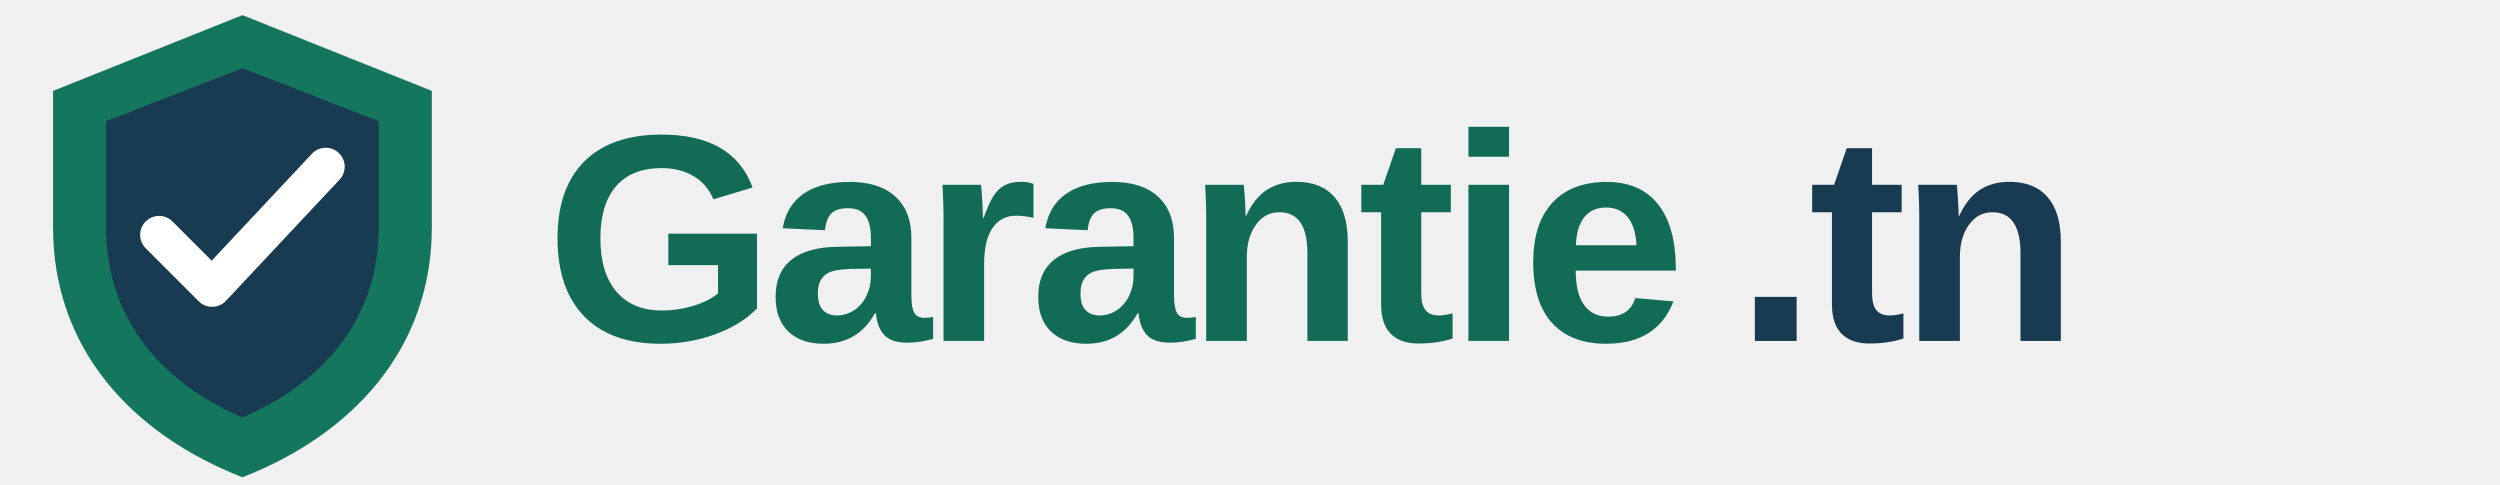
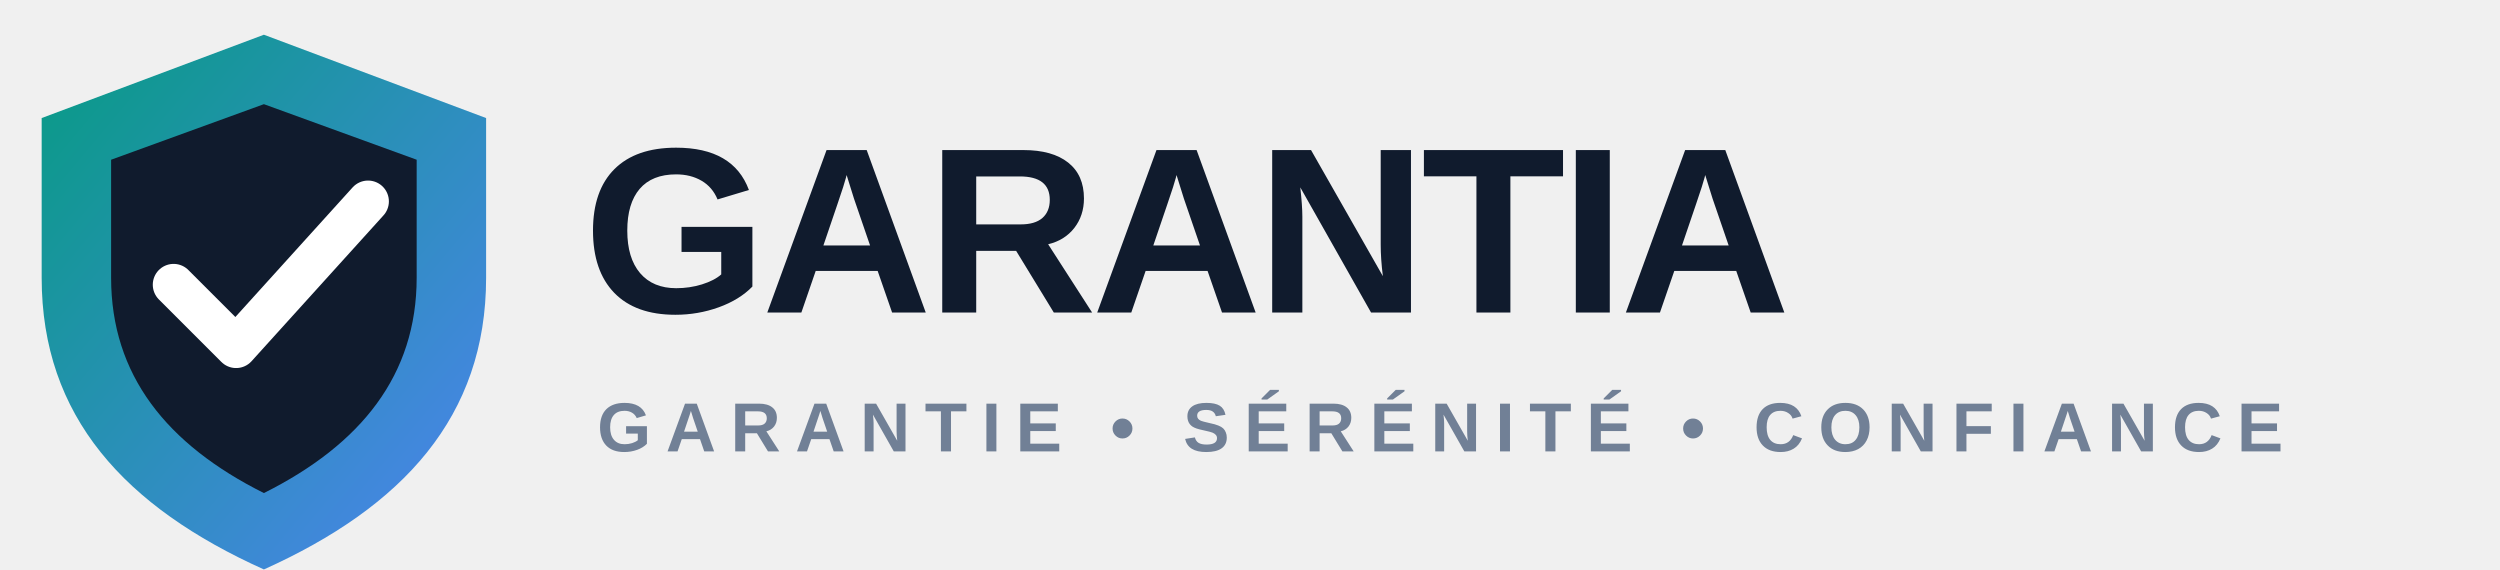
- <svg xmlns="http://www.w3.org/2000/svg" viewBox="0 0 330 64" role="img" aria-labelledby="title">
-   <g transform="translate(0 0)">
-     <path d="M32 2 57 12v18c0 16-10.4 27.3-25 33C17.4 57.3 7 46 7 30V12Z" fill="#14765C" />
-     <path d="M32 9 50 16v14c0 11.8-7 20.4-18 25.1C21 50.4 14 41.8 14 30V16Z" fill="#183B52" />
-     <path d="m21 31 7 7 15-16" fill="none" stroke="#fff" stroke-width="5" stroke-linecap="round" stroke-linejoin="round" />
+ <svg xmlns="http://www.w3.org/2000/svg" viewBox="0 0 360 82" role="img" aria-labelledby="t d">
+   <defs>
+     <linearGradient id="g" x1="0" y1="0" x2="1" y2="1">
+       <stop offset="0" stop-color="#079b83" />
+       <stop offset="1" stop-color="#4f83f1" />
+     </linearGradient>
+   </defs>
+   <g transform="translate(2 4)">
+     <path d="M36 1 68 13v23c0 20-12 33-32 42C16 69 4 56 4 36V13Z" fill="url(#g)" />
+     <path d="M36 11 58 19v17c0 14-8 24-22 31C22 60 14 50 14 36V19Z" fill="#101b2d" />
+     <path d="m23 37 9 9 19-21" fill="none" stroke="#fff" stroke-width="6" stroke-linecap="round" stroke-linejoin="round" />
  </g>
-   <text x="72" y="45" font-family="Arial, Helvetica, sans-serif" font-size="39" font-weight="800" letter-spacing="-1.1" fill="#126b55">Garantie</text>
-   <text x="229" y="45" font-family="Arial, Helvetica, sans-serif" font-size="39" font-weight="800" letter-spacing="-1.1" fill="#183b52">.tn</text>
+   <text x="84" y="45" fill="#101b2d" font-family="Manrope,Arial,sans-serif" font-size="34" font-weight="800" letter-spacing="-.8">GARANTIA</text>
+   <text x="86" y="65" fill="#718096" font-family="Arial,sans-serif" font-size="10" font-weight="700" letter-spacing="2.1">GARANTIE • SÉRÉNITÉ • CONFIANCE</text>
</svg>
